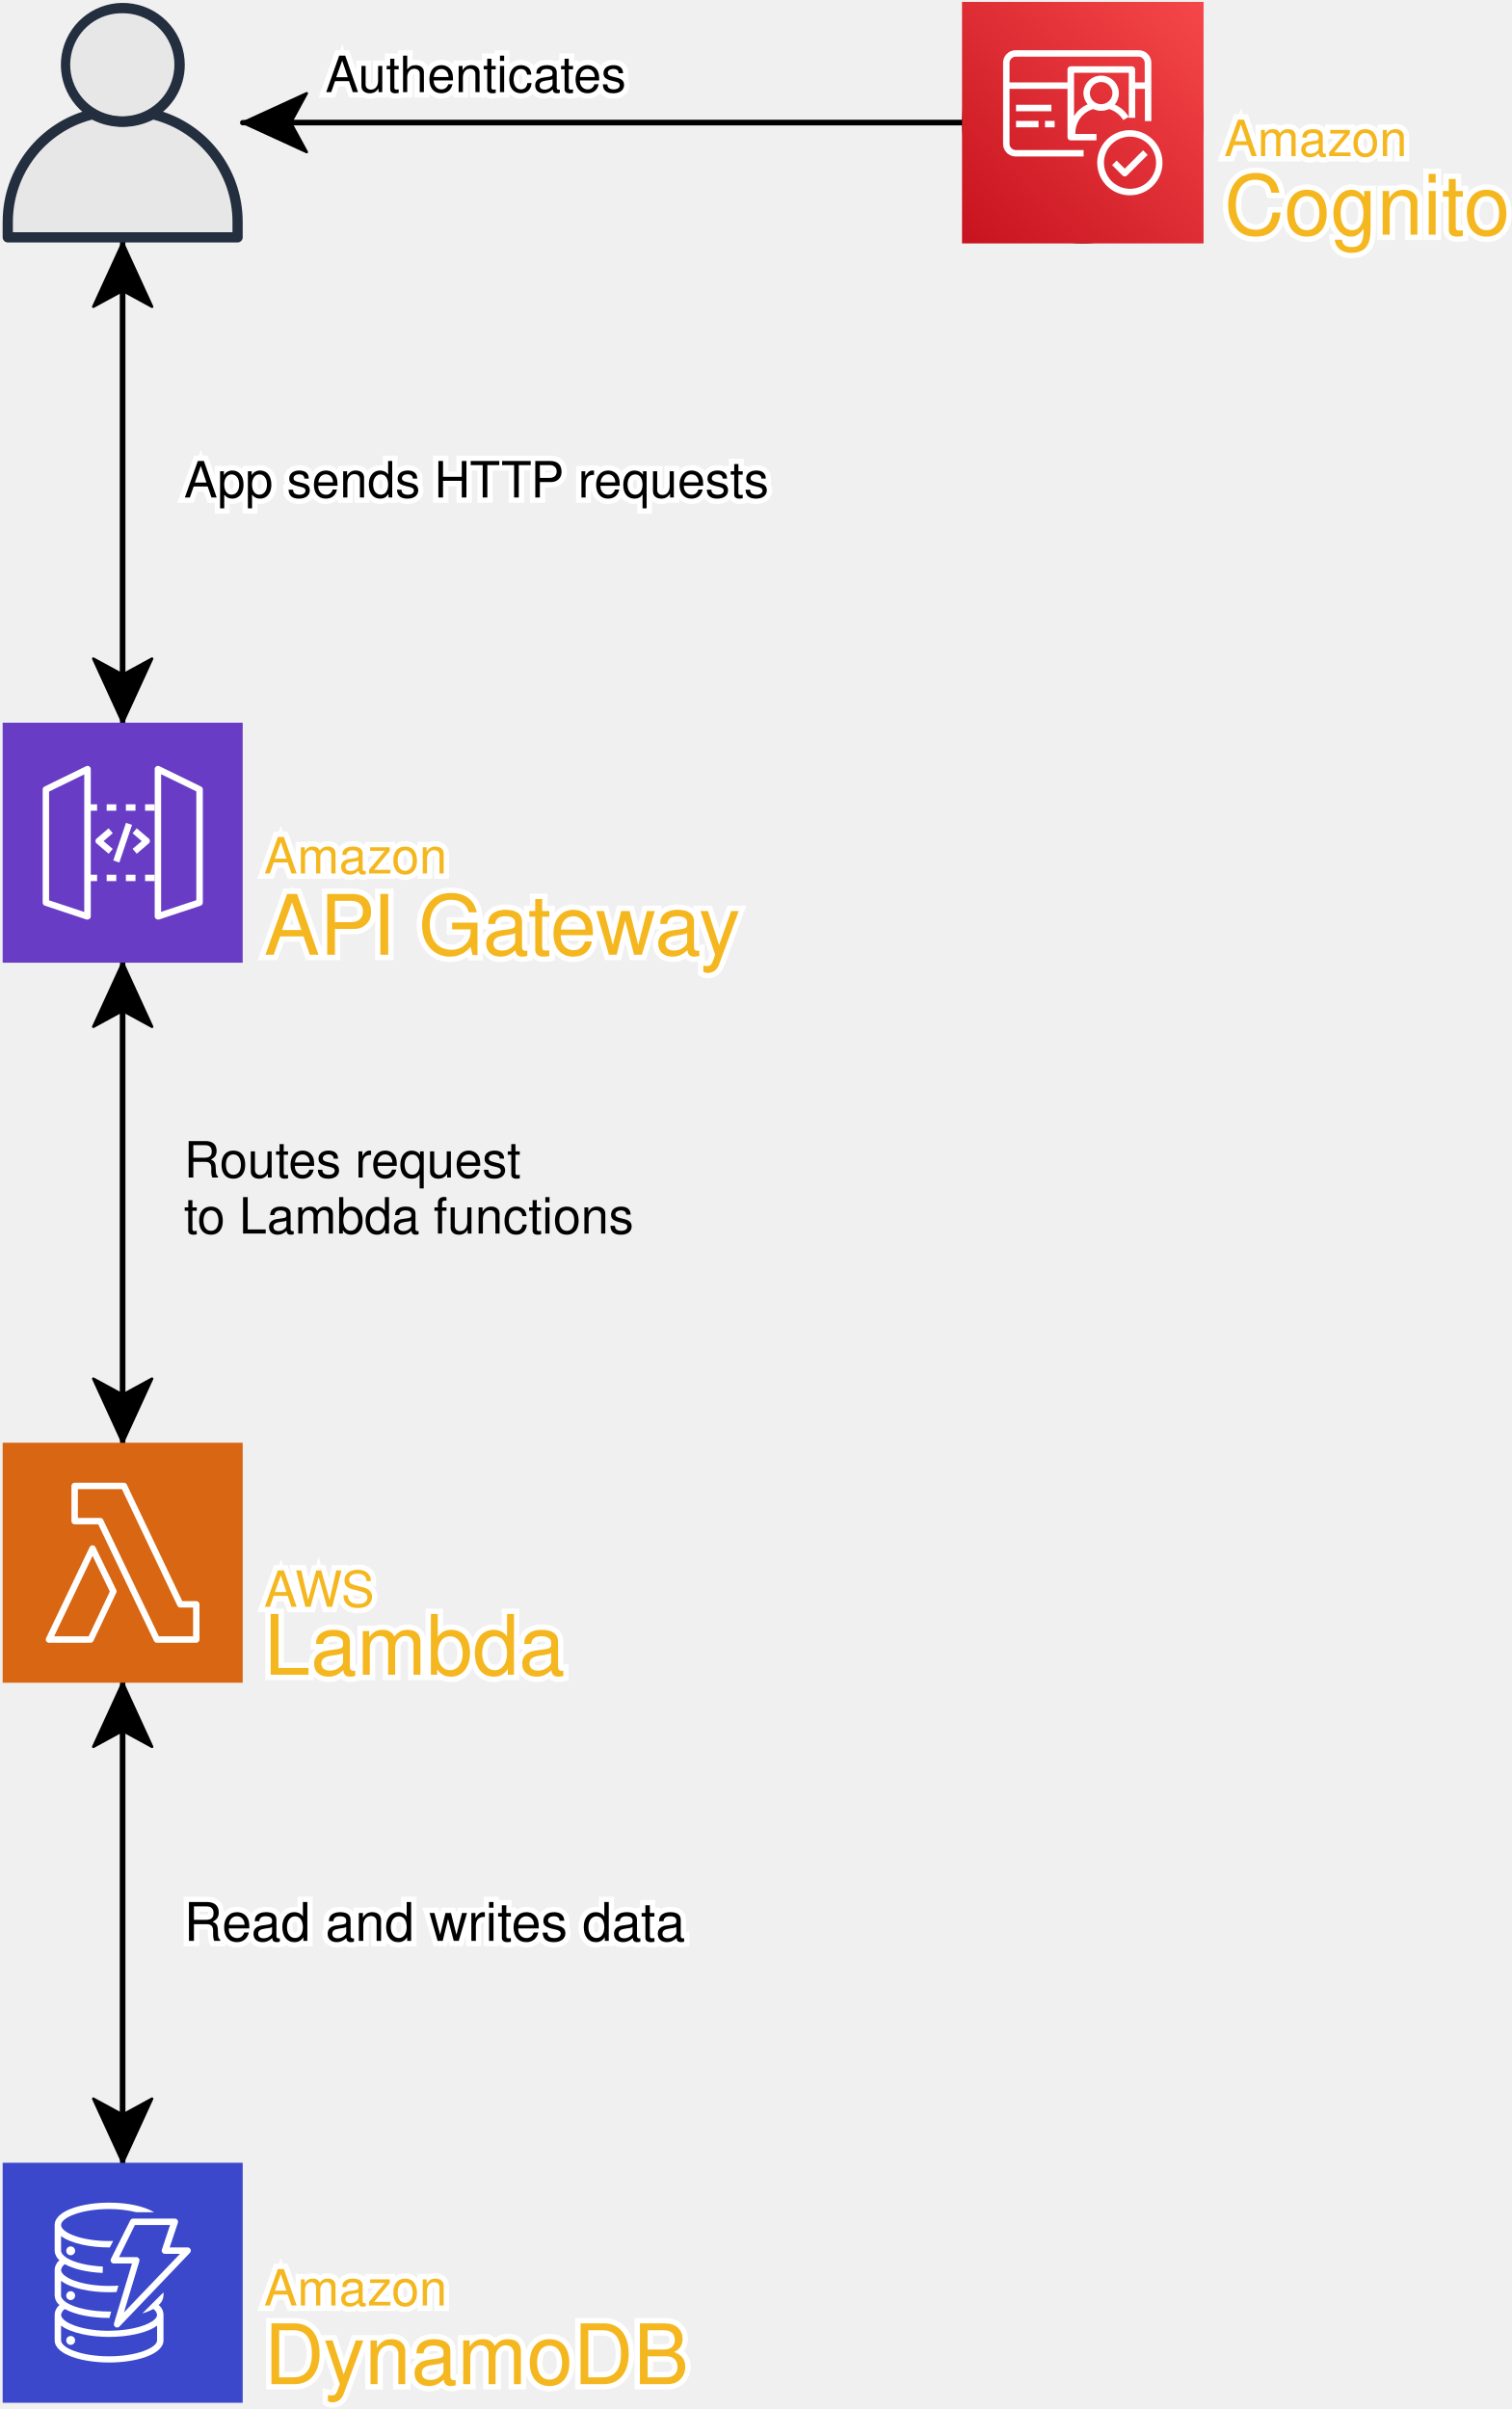
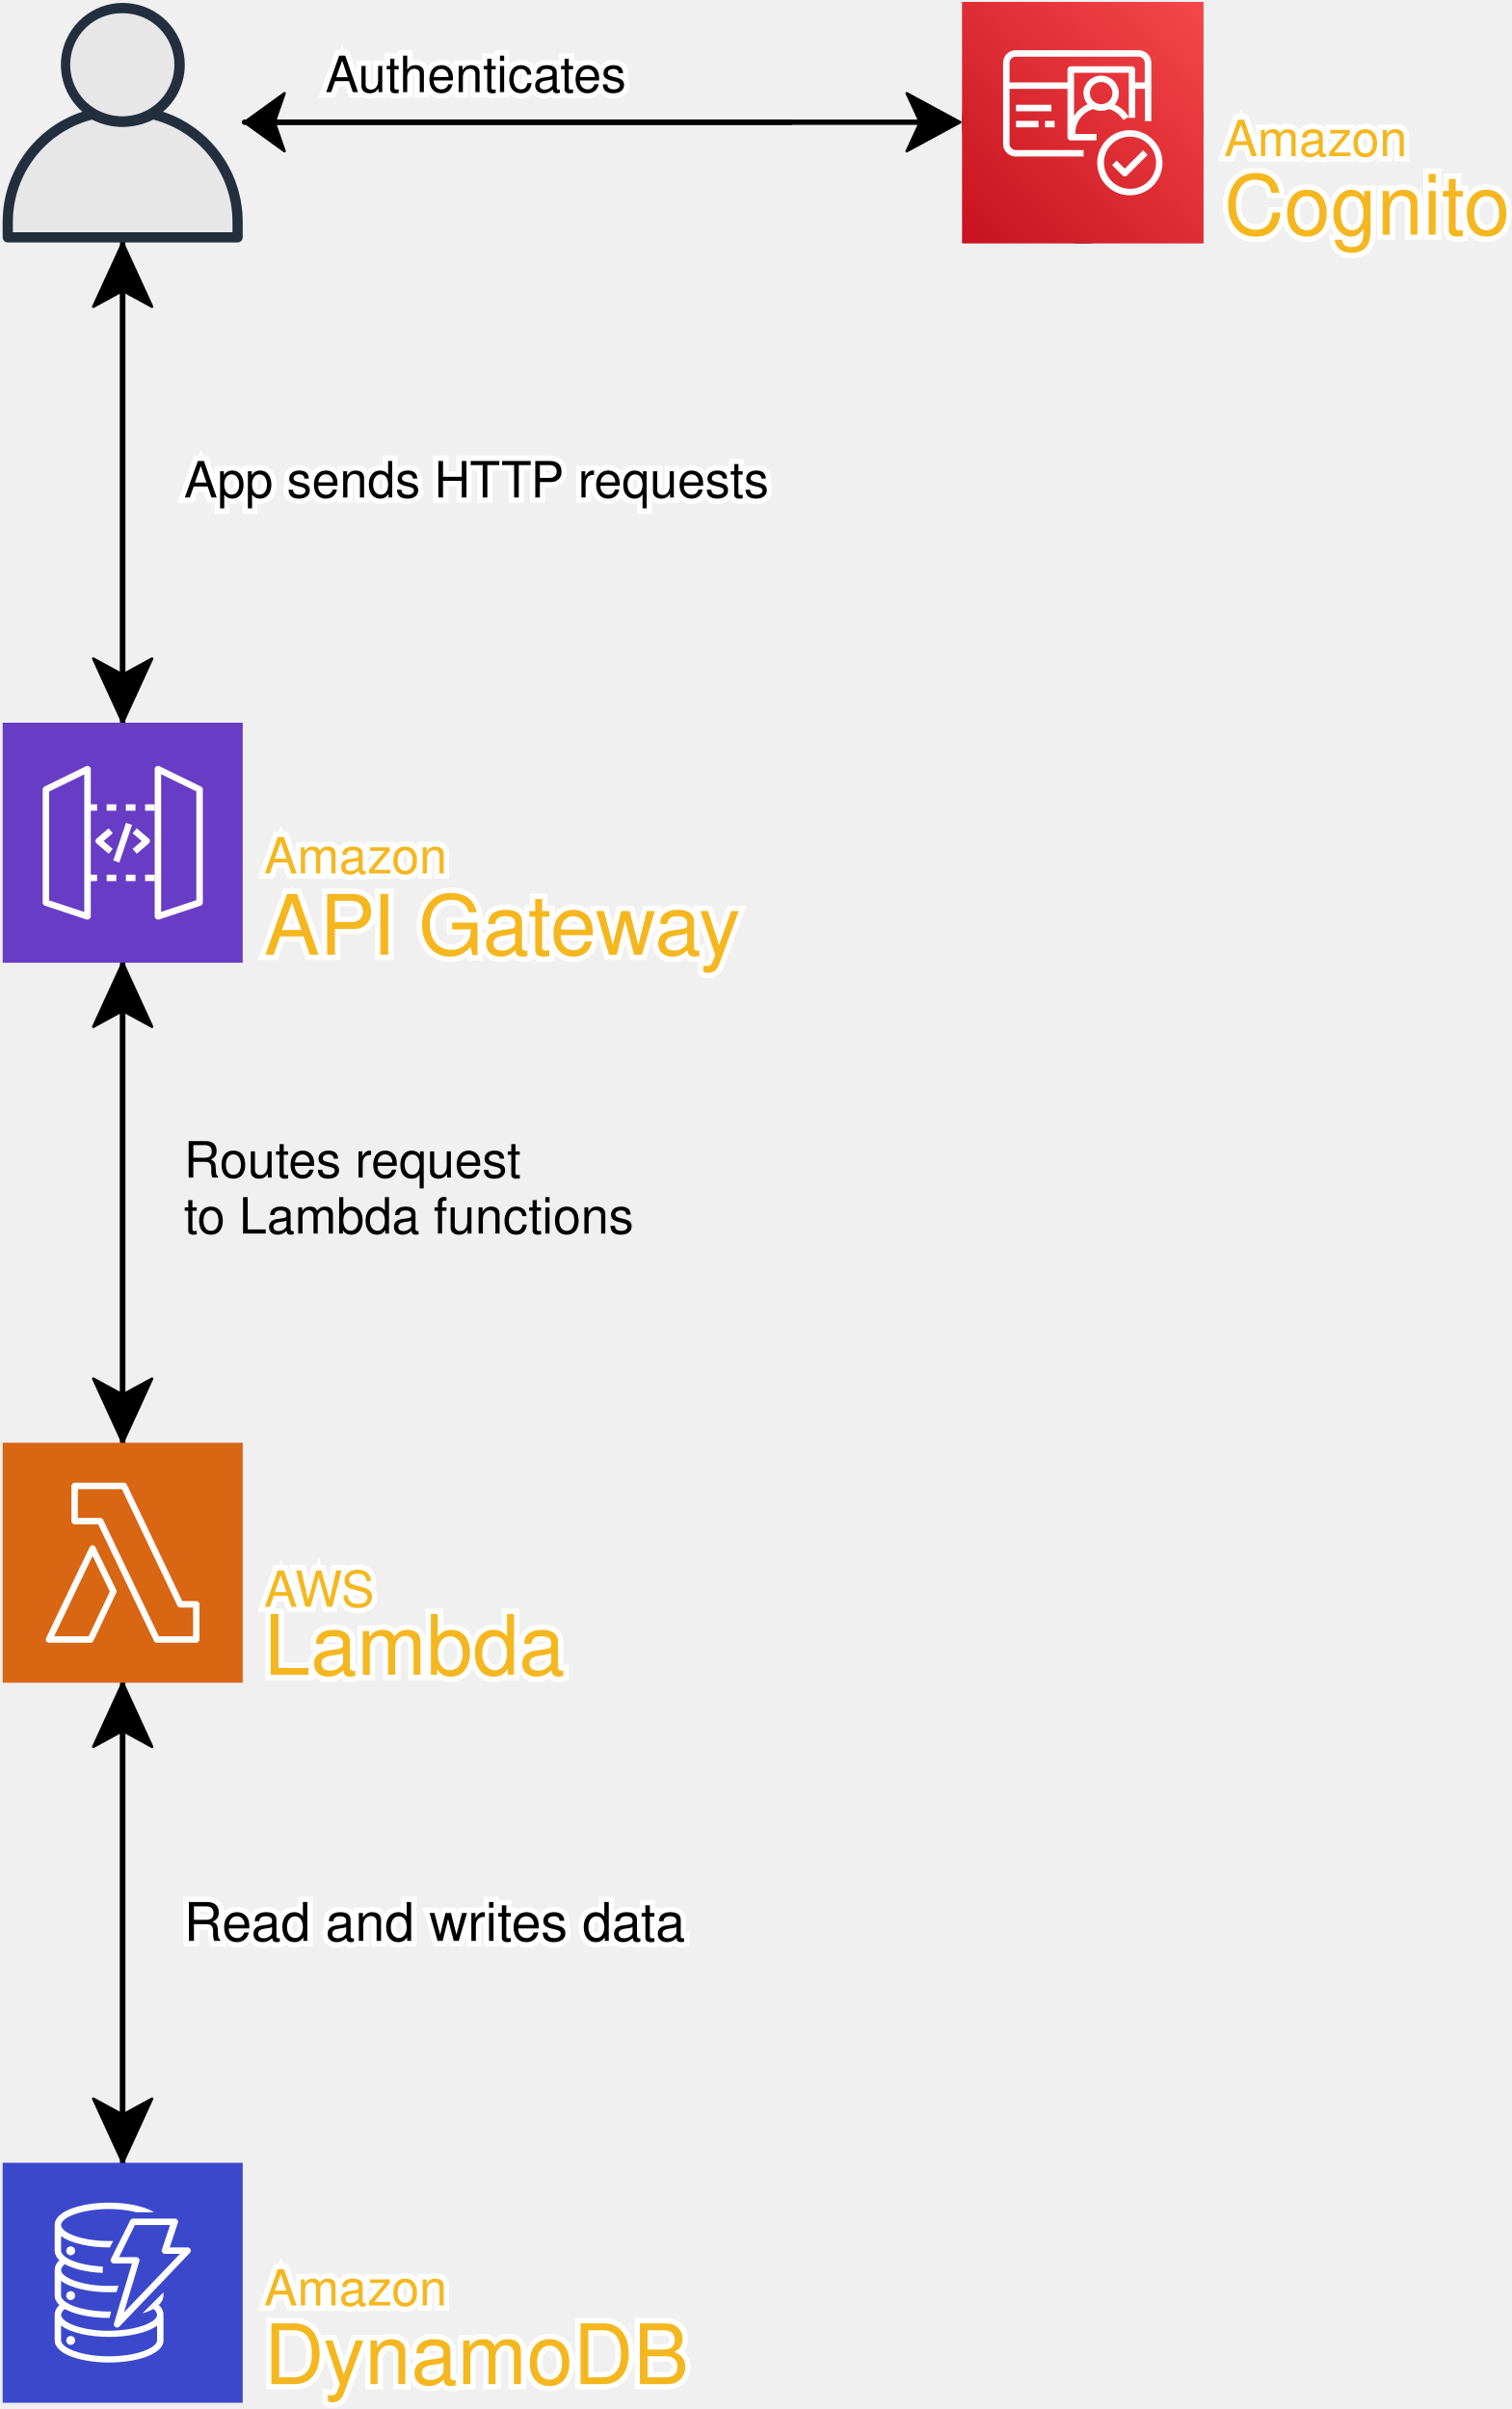
<svg xmlns="http://www.w3.org/2000/svg" width="340px" height="542px" viewBox="0 0 340 542" version="1.1">
  <defs>
    <linearGradient x1="-20.707%" y1="120.707%" x2="120.72%" y2="-20.72%" id="linearGradient-1">
      <stop stop-color="#BD0816" offset="0%" />
      <stop stop-color="#FF5252" offset="100%" />
    </linearGradient>
  </defs>
  <g id="Page-1" stroke="none" stroke-width="1" fill="none" fill-rule="evenodd">
    <g id="aws-diagram">
      <g id="Group" transform="translate(21, 21)" fill="#000000">
        <g transform="translate(0, 33.6)" id="Path">
          <path d="M6.6,0 L6.6,100.2" stroke="#FF0000" stroke-width="4.8" opacity="0" />
          <path d="M6.6,0 L6.6,100.2" stroke="#000000" stroke-width="1.2" stroke-linecap="round" />
          <polygon stroke="#000000" stroke-width="0.6" stroke-linejoin="round" points="6.6 108 13.2 93.6 6.6 97.2 0 93.6" />
        </g>
        <g transform="translate(0, 357.6)" id="Path">
          <path d="M6.6,108 L6.6,8.4" stroke="#FF0000" stroke-width="4.8" opacity="0" />
          <path d="M6.6,108 L6.6,8.4" stroke="#000000" stroke-width="1.2" stroke-linecap="round" />
          <polygon stroke="#000000" stroke-width="0.6" stroke-linejoin="round" points="6.6 0 0 14.4 6.6 10.8 13.2 14.4" />
        </g>
        <g transform="translate(0, 357.6)" id="Path">
          <path d="M6.6,0 L6.6,100.2" stroke="#FF0000" stroke-width="4.8" opacity="0" />
          <path d="M6.6,0 L6.6,100.2" stroke="#000000" stroke-width="1.2" stroke-linecap="round" />
          <polygon stroke="#000000" stroke-width="0.6" stroke-linejoin="round" points="6.6 108 13.2 93.6 6.6 97.2 0 93.6" />
        </g>
        <g transform="translate(0, 33.6)" id="Path">
          <path d="M6.6,108 L6.6,7.8" stroke="#FF0000" stroke-width="4.8" opacity="0" />
          <path d="M6.6,108 L6.6,7.8" stroke="#000000" stroke-width="1.2" stroke-linecap="round" />
          <polygon stroke="#000000" stroke-width="0.6" stroke-linejoin="round" points="6.6 0 0 14.4 6.6 10.8 13.2 14.4" />
        </g>
        <g transform="translate(33.6, 0)" id="Path">
-           <path d="M0,6.6 L180.6,6.6" stroke="#FF0000" stroke-width="4.8" opacity="0" />
-           <path d="M0,6.6 L180.6,6.6" stroke="#000000" stroke-width="1.2" stroke-linecap="round" />
-           <polygon stroke="#000000" stroke-width="0.6" stroke-linejoin="round" points="189 6.6 174.6 0 178.2 6.6 174.6 13.2" />
+           <path d="M0.4,6.5 L155.4,6.5" stroke="#FF0000" stroke-width="4.8" opacity="0" />
+           <path d="M0.4,6.5 L155.4,6.5" stroke="#000000" stroke-width="1.2" stroke-linecap="round" />
+           <polygon stroke="#000000" stroke-width="0.6" stroke-linejoin="round" points="161.4 6.5 149.4 0 152.4 6.5 149.4 13" />
        </g>
        <g transform="translate(33.6, 0)" id="Path">
-           <path d="M189,6.6 L7.8,6.6" stroke="#FF0000" stroke-width="4.8" opacity="0" />
-           <path d="M189,6.6 L7.8,6.6" stroke="#000000" stroke-width="1.2" stroke-linecap="round" />
-           <polygon stroke="#000000" stroke-width="0.6" stroke-linejoin="round" points="0 6.6 14.4 13.2 10.8 6.6 14.4 0" />
+           <path d="M123.4,6.5 L5.4,6.5" stroke="#FF0000" stroke-width="4.8" opacity="0" />
+           <path d="M123.4,6.5 L5.4,6.5" stroke="#000000" stroke-width="1.2" stroke-linecap="round" />
+           <polygon stroke="#000000" stroke-width="0.6" stroke-linejoin="round" points="0.4 6.5 9.4 13 7.15 6.5 9.4 0" />
        </g>
        <g transform="translate(0, 195.6)" id="Path">
          <path d="M6.6,0 L6.6,100.2" stroke="#FF0000" stroke-width="4.8" opacity="0" />
          <path d="M6.6,0 L6.6,100.2" stroke="#000000" stroke-width="1.2" stroke-linecap="round" />
          <polygon stroke="#000000" stroke-width="0.6" stroke-linejoin="round" points="6.6 108 13.2 93.6 6.6 97.2 0 93.6" />
        </g>
        <g transform="translate(0, 195.6)" id="Path">
          <path d="M6.6,108 L6.6,8.4" stroke="#FF0000" stroke-width="4.8" opacity="0" />
          <path d="M6.6,108 L6.6,8.4" stroke="#000000" stroke-width="1.2" stroke-linecap="round" />
          <polygon stroke="#000000" stroke-width="0.6" stroke-linejoin="round" points="6.6 0 0 14.4 6.6 10.8 13.2 14.4" />
        </g>
      </g>
      <g id="Group">
        <g id="7b1b57e6-0308-462d-ab81-a2fbd096c604" fill="#232F3E">
          <g id="svg13">
            <g id="Working" transform="translate(0.02574, 0.03774)">
              <circle id="path819" opacity="0.05" cx="27.609" cy="14.527" r="12.394" />
              <path d="M53.426,54.506 L1.723,54.506 C1.089,54.506 0.574,53.991 0.574,53.357 L0.574,49.91 C0.567,37.858 8.809,27.366 20.52,24.518 C20.799,24.454 21.092,24.491 21.347,24.622 C25.221,26.737 29.905,26.737 33.779,24.622 C34.029,24.488 34.319,24.451 34.595,24.518 C46.324,27.353 54.583,37.855 54.575,49.921 L54.575,53.368 C54.568,53.998 54.056,54.506 53.426,54.506 Z" id="path8-6" opacity="0.05" />
              <path d="M53.426,54.506 L1.723,54.506 C1.089,54.506 0.574,53.991 0.574,53.357 L0.574,49.91 C0.567,37.858 8.809,27.366 20.52,24.518 C20.799,24.454 21.092,24.491 21.347,24.622 C25.221,26.737 29.905,26.737 33.779,24.622 C34.029,24.488 34.319,24.451 34.595,24.518 C46.324,27.353 54.583,37.855 54.575,49.921 L54.575,53.368 C54.568,53.998 54.056,54.506 53.426,54.506 Z M2.872,52.208 L52.277,52.208 L52.277,49.91 C52.28,39.071 44.958,29.6 34.468,26.874 C32.328,27.946 29.968,28.508 27.575,28.517 C25.179,28.521 22.817,27.958 20.681,26.874 C10.189,29.605 2.868,39.08 2.872,49.921 L2.872,52.208 Z" id="path8" fill-rule="nonzero" />
              <path d="M27.575,28.436 C25.206,28.445 22.873,27.852 20.796,26.713 C14.876,23.395 12.206,16.296 14.473,9.9 C16.74,3.504 23.284,-0.33 29.972,0.82 C36.66,1.971 41.547,7.771 41.546,14.557 C41.55,19.637 38.76,24.308 34.284,26.713 C32.224,27.832 29.919,28.424 27.575,28.436 Z M27.575,2.941 C22.234,2.837 17.514,6.399 16.151,11.564 C14.788,16.729 17.134,22.157 21.83,24.702 C25.359,26.617 29.617,26.617 33.147,24.702 C37.813,22.171 40.16,16.792 38.844,11.65 C37.527,6.507 32.883,2.919 27.575,2.941 Z" id="path10" fill-rule="nonzero" />
            </g>
          </g>
        </g>
        <g id="ab6891d8-743b-424d-ae23-05722105d8bc" transform="translate(0.6, 162.6)">
          <g id="svg25">
            <g id="Reference">
              <polygon id="Purple_Light_BG" fill="#693CC5" points="0 0 54 0 54 54 0 54" />
              <g id="Product_Icon" transform="translate(8.64, 9.36)" fill="#FFFFFF">
                <path d="M26.287,34.92 C26.135,34.921 25.986,34.873 25.862,34.783 C25.674,34.649 25.561,34.432 25.56,34.2 L25.56,1.08 C25.561,0.83 25.692,0.598 25.906,0.468 C26.122,0.328 26.396,0.314 26.626,0.432 L35.986,5.004 C36.231,5.124 36.387,5.372 36.389,5.645 L36.389,31.09 C36.405,31.414 36.201,31.709 35.892,31.81 L26.532,34.92 C26.451,34.932 26.368,34.932 26.287,34.92 Z M27.007,2.239 L27.007,33.199 L34.927,30.571 L34.927,6.091 L27.007,2.239 Z" id="path9" fill-rule="nonzero" />
                <path d="M10.44,34.92 C10.364,34.93 10.286,34.93 10.21,34.92 L0.85,31.81 C0.543,31.707 0.343,31.412 0.36,31.09 L0.36,5.645 C0.362,5.372 0.518,5.124 0.763,5.004 L10.123,0.432 C10.352,0.314 10.627,0.328 10.843,0.468 C11.054,0.6 11.182,0.831 11.182,1.08 L11.182,34.2 C11.181,34.432 11.068,34.649 10.879,34.783 C10.753,34.879 10.598,34.927 10.44,34.92 Z M1.8,30.6 L9.72,33.228 L9.72,2.268 L1.8,6.134 L1.8,30.6 Z" id="path11" fill-rule="nonzero" />
                <path d="M25.56,10.44 L23.4,10.44 L23.4,9 L25.56,9 L25.56,10.44 Z M21.24,10.44 L19.08,10.44 L19.08,9 L21.24,9 L21.24,10.44 Z M16.92,10.44 L14.76,10.44 L14.76,9 L16.92,9 L16.92,10.44 Z M12.6,10.44 L10.44,10.44 L10.44,9 L12.6,9 L12.6,10.44 Z" id="path13" fill-rule="nonzero" />
                <path d="M25.56,26.28 L23.4,26.28 L23.4,24.84 L25.56,24.84 L25.56,26.28 Z M21.24,26.28 L19.08,26.28 L19.08,24.84 L21.24,24.84 L21.24,26.28 Z M16.92,26.28 L14.76,26.28 L14.76,24.84 L16.92,24.84 L16.92,26.28 Z M12.6,26.28 L10.44,26.28 L10.44,24.84 L12.6,24.84 L12.6,26.28 Z" id="path15" fill-rule="nonzero" />
                <path d="M15.199,20.117 L12.492,17.806 C12.332,17.669 12.24,17.469 12.24,17.258 C12.24,17.048 12.332,16.848 12.492,16.711 L15.192,14.4 L16.128,15.494 L14.069,17.28 L16.128,19.044 L15.199,20.117 Z" id="path17" />
                <path d="M21.528,20.117 L20.592,19.022 L22.651,17.28 L20.585,15.523 L21.521,14.4 L24.228,16.704 C24.388,16.841 24.48,17.041 24.48,17.251 C24.48,17.462 24.388,17.662 24.228,17.798 L21.528,20.117 Z" id="path19" />
                <polygon id="rect21" transform="translate(18.3557, 17.63327) rotate(-71.32) translate(-18.3557, -17.63327) " points="13.888 16.913 22.823 16.913 22.823 18.353 13.888 18.353" />
              </g>
            </g>
          </g>
        </g>
        <g id="71cc3795-de14-49b3-909e-30d348807926" transform="translate(0.6, 324.6)">
          <g id="svg15">
            <g id="Reference">
              <polygon id="Orange_Light_BG" fill="#D86613" points="0 0 54 0 54 54 0 54" />
              <g id="Product_Icon" transform="translate(9.36, 8.64)" fill="#FFFFFF" fill-rule="nonzero">
                <path d="M34.2,36.36 L25.33,36.36 C25.053,36.359 24.801,36.2 24.682,35.95 L12.139,9.72 L6.833,9.72 C6.435,9.72 6.113,9.398 6.113,9 L6.113,1.08 C6.113,0.682 6.435,0.36 6.833,0.36 L17.921,0.36 C18.198,0.361 18.45,0.52 18.569,0.77 L31.054,27 L34.2,27 C34.598,27 34.92,27.322 34.92,27.72 L34.92,35.64 C34.92,36.038 34.598,36.36 34.2,36.36 Z M25.783,34.92 L33.48,34.92 L33.48,28.44 L30.6,28.44 C30.323,28.439 30.071,28.28 29.952,28.03 L17.467,1.8 L7.56,1.8 L7.56,8.28 L12.6,8.28 C12.877,8.281 13.129,8.44 13.248,8.69 L25.783,34.92 Z" id="path9" />
                <path d="M10.426,36.36 L1.066,36.36 C0.817,36.36 0.585,36.233 0.454,36.022 C0.314,35.805 0.3,35.531 0.418,35.302 L10.21,14.846 C10.329,14.596 10.581,14.437 10.858,14.436 C11.133,14.435 11.384,14.592 11.506,14.839 L16.193,24.48 C16.288,24.678 16.288,24.909 16.193,25.106 L11.081,35.906 C10.974,36.176 10.715,36.354 10.426,36.36 Z M2.218,34.92 L9.972,34.92 L14.746,24.84 L10.865,16.812 L2.218,34.92 Z" id="path11" />
              </g>
            </g>
          </g>
        </g>
        <g id="eec1bbd4-88c0-4c14-ad26-47e051fdb090" transform="translate(0.6, 486.6)">
          <g id="svg21">
            <g id="Reference">
              <polygon id="Blue_Light_BG" fill="#3B48CC" points="0 0 54 0 54 54 0 54" />
              <g id="Product_Icon" transform="translate(11.52, 8.64)" fill="#FFFFFF">
                <path d="M24.66,20.506 L19.901,25.258 C20.757,25.019 21.583,24.683 22.363,24.257 C22.824,24.543 23.137,25.016 23.22,25.553 C23.22,26.87 20.426,28.303 16.279,28.886 C15,29.059 13.711,29.151 12.42,29.16 L11.7,29.16 C5.882,29.023 1.62,27.187 1.62,25.56 C1.703,25.024 2.016,24.55 2.477,24.264 C4.738,25.524 8.402,26.273 12.42,26.273 L12.499,26.273 L12.902,24.833 L12.42,24.833 C8.46,24.833 4.788,24.048 2.837,22.81 C2.059,22.298 1.627,21.744 1.62,21.262 L1.62,17.928 C3.823,19.613 8.215,20.491 12.42,20.491 C12.989,20.491 13.558,20.491 14.112,20.441 L14.522,19.001 C13.802,19.051 13.133,19.073 12.42,19.073 C6.242,19.073 1.62,17.179 1.62,15.473 C1.703,14.936 2.016,14.463 2.477,14.177 C4.464,15.293 7.517,15.991 10.98,16.15 L11.016,14.71 C7.61,14.544 4.536,13.81 2.837,12.722 C2.066,12.226 1.634,11.664 1.62,11.174 L1.62,7.848 C3.823,9.533 8.215,10.411 12.42,10.411 L12.578,10.411 L13.342,8.971 L12.42,8.971 C6.242,8.971 1.62,7.078 1.62,5.371 C1.62,3.665 6.242,1.771 12.42,1.771 C14.501,1.762 16.575,2.004 18.598,2.491 L22.55,2.491 C20.39,1.174 16.661,0.331 12.42,0.331 C6.487,0.331 0.18,2.088 0.18,5.371 L0.18,11.167 C0.224,11.998 0.619,12.77 1.267,13.291 C0.611,13.821 0.215,14.608 0.18,15.451 L0.18,21.211 C0.214,22.054 0.61,22.842 1.267,23.371 C0.611,23.901 0.215,24.688 0.18,25.531 L0.18,31.291 C0.176,31.342 0.176,31.392 0.18,31.442 C0.374,34.603 6.566,36.302 12.42,36.302 C18.274,36.302 24.466,34.603 24.66,31.428 C24.667,31.378 24.667,31.327 24.66,31.277 L24.66,25.517 C24.632,24.672 24.235,23.882 23.573,23.357 C24.23,22.827 24.626,22.04 24.66,21.197 L24.66,20.506 Z M23.22,31.306 C23.22,33.005 18.598,34.906 12.42,34.906 C6.242,34.906 1.62,33.026 1.62,31.306 L1.62,27.994 C3.823,29.664 8.215,30.542 12.42,30.542 C16.625,30.542 21.017,29.664 23.22,27.994 L23.22,31.306 Z" id="path9" fill-rule="nonzero" />
                <circle id="circle11" cx="3.78" cy="11.174" r="1" />
                <circle id="circle13" cx="3.78" cy="21.254" r="1" />
                <circle id="circle15" cx="3.78" cy="31.334" r="1" />
                <path d="M14.22,28.426 C14.093,28.424 13.969,28.39 13.86,28.325 C13.571,28.159 13.434,27.816 13.529,27.497 L17.575,14.026 L13.5,14.026 C13.244,14.029 13.006,13.896 12.874,13.677 C12.742,13.457 12.736,13.185 12.859,12.96 L17.179,4.32 C17.301,4.078 17.549,3.925 17.82,3.924 L27.18,3.924 C27.417,3.912 27.644,4.018 27.788,4.206 C27.932,4.395 27.974,4.642 27.9,4.867 L26.057,10.404 L30.096,10.404 C30.384,10.405 30.643,10.577 30.756,10.842 C30.868,11.106 30.813,11.413 30.614,11.621 L14.774,28.181 C14.635,28.34 14.432,28.43 14.22,28.426 Z M14.666,12.586 L18.54,12.586 C18.767,12.586 18.98,12.692 19.116,12.874 C19.252,13.055 19.295,13.29 19.231,13.507 L15.768,25.027 L28.375,11.851 L25.02,11.851 C24.781,11.864 24.552,11.757 24.408,11.567 C24.264,11.377 24.223,11.127 24.3,10.901 L26.143,5.371 L18.223,5.371 L14.666,12.586 Z" id="path17" fill-rule="nonzero" />
              </g>
            </g>
          </g>
        </g>
      </g>
      <g id="e5852346-c6dc-4353-b1b3-9228c55fa53d" transform="translate(216, 0)">
        <g id="Group">
          <g transform="translate(0.069531, 0.069531)">
            <circle id="Oval" fill="#000000" cx="27.53" cy="27.53" r="27.168" />
            <g transform="translate(0.362243, 0.362243)" id="Reference">
              <g>
                <polygon id="Red_Gradient" fill="url(#linearGradient-1)" points="0 0 54.336 0 54.336 54.336 0 54.336" />
                <g id="Icon_Test" transform="translate(8.693832, 10.86729)" fill="#FFFFFF">
                  <path d="M31.153,0 L3.231,0 C1.671,0.082 0.469,1.409 0.543,2.97 L0.543,20.938 C0.469,22.499 1.671,23.826 3.231,23.908 L18.656,23.908 L18.656,22.459 L3.231,22.459 C2.485,22.351 1.947,21.69 1.992,20.938 L1.992,8.694 L15.033,8.694 L15.033,19.561 C15.033,19.961 15.357,20.286 15.758,20.286 L21.553,20.286 L21.553,18.837 L16.808,18.837 L16.808,18.619 C16.804,16.136 18.434,13.945 20.814,13.236 C21.946,13.754 23.247,13.754 24.379,13.236 C25.715,13.64 26.855,14.522 27.581,15.714 L28.813,14.99 C28.067,13.772 26.971,12.807 25.669,12.222 C26.263,11.516 26.589,10.623 26.589,9.701 C26.589,7.5 24.805,5.716 22.604,5.716 C20.403,5.716 18.619,7.5 18.619,9.701 C18.638,10.608 18.971,11.481 19.561,12.171 C18.307,12.727 17.244,13.639 16.504,14.794 L16.504,5.071 L28.82,5.071 L28.82,15.214 L30.269,15.214 L30.269,8.694 L32.442,8.694 L32.442,15.939 L33.891,15.939 L33.891,2.97 C33.927,2.212 33.657,1.471 33.143,0.913 C32.628,0.355 31.912,0.026 31.153,0 Z M22.604,7.151 C23.273,7.147 23.915,7.409 24.391,7.879 C24.867,8.349 25.136,8.989 25.14,9.657 C25.133,10.567 24.63,11.401 23.828,11.831 C23.062,12.244 22.139,12.244 21.372,11.831 C20.574,11.398 20.075,10.565 20.068,9.657 C20.072,8.989 20.341,8.349 20.817,7.879 C21.292,7.409 21.935,7.147 22.604,7.151 Z M30.247,7.245 L30.247,4.347 C30.247,3.947 29.923,3.622 29.523,3.622 L15.758,3.622 C15.357,3.622 15.033,3.947 15.033,4.347 L15.033,7.245 L1.992,7.245 L1.992,2.97 C1.947,2.218 2.485,1.557 3.231,1.449 L31.153,1.449 C31.904,1.55 32.451,2.213 32.406,2.97 L32.406,7.245 L30.247,7.245 Z" id="Shape" fill-rule="nonzero" />
                  <path d="M3.456,12.28 L11.411,12.28 L11.411,13.729 L3.456,13.729 L3.456,12.28 Z M3.456,15.902 L8.513,15.902 L8.513,17.351 L3.456,17.351 L3.456,15.902 Z M9.976,15.902 L12.135,15.902 L12.135,17.351 L9.976,17.351 L9.976,15.902 Z M29.081,32.638 C26.35,32.651 23.838,31.144 22.565,28.727 C21.293,26.311 21.47,23.387 23.025,21.142 C24.58,18.898 27.255,17.704 29.965,18.047 C32.642,18.378 34.921,20.152 35.899,22.666 C36.877,25.18 36.395,28.028 34.645,30.081 C33.967,30.861 33.136,31.495 32.203,31.943 C31.226,32.4 30.16,32.637 29.081,32.638 Z M29.081,19.438 C28.15,19.438 27.233,19.661 26.408,20.09 C23.571,21.562 22.431,25.032 23.842,27.899 C25.253,30.767 28.698,31.981 31.595,30.631 C32.347,30.274 33.016,29.764 33.558,29.132 C34.965,27.485 35.352,25.199 34.566,23.181 C33.78,21.164 31.948,19.742 29.798,19.481 C29.555,19.452 29.311,19.437 29.066,19.438 L29.081,19.438 Z" id="Shape" fill-rule="nonzero" />
                  <path d="M27.929,28.4 C27.736,28.401 27.551,28.325 27.415,28.19 L25.074,25.85 L26.081,24.828 L27.907,26.654 L32.037,22.517 L33.066,23.546 L28.414,28.19 C28.285,28.318 28.111,28.393 27.929,28.4 Z" id="Path" />
                </g>
              </g>
            </g>
          </g>
        </g>
      </g>
      <g id="Group" transform="translate(41.4, 9.6)" font-family="Helvetica" font-weight="normal">
        <g id="5a4038ad-9ffb-43fe-9ec9-8b53d0bea1ca" transform="translate(18, 175.8)" fill="#F5B720" font-size="11.25">
          <g id="Group">
            <g transform="translate(0, 0.06)" id="Amazon" stroke="#FFFFFF" stroke-width="2.4">
              <text>
                <tspan x="0" y="11.06">Amazon</tspan>
              </text>
            </g>
            <g transform="translate(0, 0.06)" id="Amazon">
              <text>
                <tspan x="0" y="11.06">Amazon</tspan>
              </text>
            </g>
          </g>
        </g>
        <g id="d791999d-da0b-4136-97f4-38274797c165" transform="translate(18, 186.6)" fill="#F5B720" font-size="18.75">
          <g id="Group">
            <g transform="translate(0, 0.3)" id="API-Gateway" stroke="#FFFFFF" stroke-width="2.4">
              <text>
                <tspan x="0" y="18.3">API Gateway</tspan>
              </text>
            </g>
            <g transform="translate(0, 0.3)" id="API-Gateway">
              <text>
                <tspan x="0" y="18.3">API Gateway</tspan>
              </text>
            </g>
          </g>
        </g>
        <g id="d67cac59-1f17-4202-8f43-03f639a29970" transform="translate(18, 340.8)" fill="#F5B720" font-size="11.25">
          <g id="Group">
            <g transform="translate(0, 0.06)" id="AWS" stroke="#FFFFFF" stroke-width="2.4">
              <text>
                <tspan x="0" y="11.06">AWS</tspan>
              </text>
            </g>
            <g transform="translate(0, 0.06)" id="AWS">
              <text>
                <tspan x="0" y="11.06">AWS</tspan>
              </text>
            </g>
          </g>
        </g>
        <g id="ae5a6e5f-9e7c-49fa-a462-ddaf7cd91631" transform="translate(18, 348.6)" fill="#F5B720" font-size="18.75">
          <g id="Group">
            <g transform="translate(0, 0.3)" id="Lambda" stroke="#FFFFFF" stroke-width="2.4">
              <text>
                <tspan x="0" y="18.3">Lambda</tspan>
              </text>
            </g>
            <g transform="translate(0, 0.3)" id="Lambda">
              <text>
                <tspan x="0" y="18.3">Lambda</tspan>
              </text>
            </g>
          </g>
        </g>
        <g id="2e92ca6a-6141-4734-9281-be3f51190d58" transform="translate(18, 498)" fill="#F5B720" font-size="11.25">
          <g id="Group">
            <g transform="translate(0, 0.06)" id="Amazon" stroke="#FFFFFF" stroke-width="2.4">
              <text>
                <tspan x="0" y="11.06">Amazon</tspan>
              </text>
            </g>
            <g transform="translate(0, 0.06)" id="Amazon">
              <text>
                <tspan x="0" y="11.06">Amazon</tspan>
              </text>
            </g>
          </g>
        </g>
        <g id="5cb9a962-3aa3-478b-af72-e241c13c6576" transform="translate(18, 508.2)" fill="#F5B720" font-size="18.75">
          <g id="Group">
            <g transform="translate(0, 0.3)" id="DynamoDB" stroke="#FFFFFF" stroke-width="2.4">
              <text>
                <tspan x="0" y="18.3">DynamoDB</tspan>
              </text>
            </g>
            <g transform="translate(0, 0.3)" id="DynamoDB">
              <text>
                <tspan x="0" y="18.3">DynamoDB</tspan>
              </text>
            </g>
          </g>
        </g>
        <g id="7595de9c-f430-486a-ab99-af7dcc7fa22d" transform="translate(0, 91.2)" fill="#000000" font-size="11.25">
          <g id="Group">
            <g transform="translate(0, 0.06)" id="App-sends-HTTP-requests" stroke="#FFFFFF" stroke-width="2.4">
              <text>
                <tspan x="0" y="11.06">App sends HTTP requests</tspan>
              </text>
            </g>
            <g transform="translate(0, 0.06)" id="App-sends-HTTP-requests">
              <text>
                <tspan x="0" y="11.06">App sends HTTP requests</tspan>
              </text>
            </g>
          </g>
        </g>
        <g id="10c849af-a7fd-473b-9821-64bfc8a4f2f7" transform="translate(0, 244.2)" fill="#000000" font-size="11.25">
          <g id="Group">
            <g>
              <text id="Routes-request">
                <tspan x="0" y="11.135">Routes request</tspan>
              </text>
              <text id="to-Lambda-functions">
                <tspan x="0" y="23.735">to Lambda functions</tspan>
              </text>
            </g>
          </g>
        </g>
        <g id="670377c1-9190-4cb2-a506-3f40d93e9cd9" transform="translate(0, 415.8)" fill="#000000" font-size="12">
          <g id="Group">
            <g transform="translate(0, 0.144)" id="Read-and-writes-data" stroke="#FFFFFF" stroke-width="2.4">
              <text>
                <tspan x="0" y="11.144">Read and writes data</tspan>
              </text>
            </g>
            <g transform="translate(0, 0.144)" id="Read-and-writes-data">
              <text>
                <tspan x="0" y="11.144">Read and writes data</tspan>
              </text>
            </g>
          </g>
        </g>
        <g id="608b06ad-21b4-419f-ae74-d92bdff73eb5" transform="translate(234, 14.4)" fill="#F5B720" font-size="11.25">
          <g id="Group">
            <g transform="translate(0, 0.06)" id="Amazon" stroke="#FFFFFF" stroke-width="2.4">
              <text>
                <tspan x="0" y="11.06">Amazon</tspan>
              </text>
            </g>
            <g transform="translate(0, 0.06)" id="Amazon">
              <text>
                <tspan x="0" y="11.06">Amazon</tspan>
              </text>
            </g>
          </g>
        </g>
        <g id="caa5ce85-f71a-4981-a101-79c34afd02b0" transform="translate(234, 24.6)" fill="#F5B720" font-size="18.75">
          <g id="Group">
            <g transform="translate(0, 0.3)" id="Cognito" stroke="#FFFFFF" stroke-width="2.4">
              <text>
                <tspan x="0" y="18.3">Cognito</tspan>
              </text>
            </g>
            <g transform="translate(0, 0.3)" id="Cognito">
              <text>
                <tspan x="0" y="18.3">Cognito</tspan>
              </text>
            </g>
          </g>
        </g>
        <g id="cf1acdbe-705a-432d-b787-93744e4e620d" transform="translate(31.8, 0)" fill="#000000" font-size="11.25">
          <g id="Group">
            <g transform="translate(0, 0.06)" id="Authenticates" stroke="#FFFFFF" stroke-width="2.4">
              <text>
                <tspan x="0" y="11.06">Authenticates</tspan>
              </text>
            </g>
            <g transform="translate(0, 0.06)" id="Authenticates">
              <text>
                <tspan x="0" y="11.06">Authenticates</tspan>
              </text>
            </g>
          </g>
        </g>
      </g>
    </g>
  </g>
</svg>
